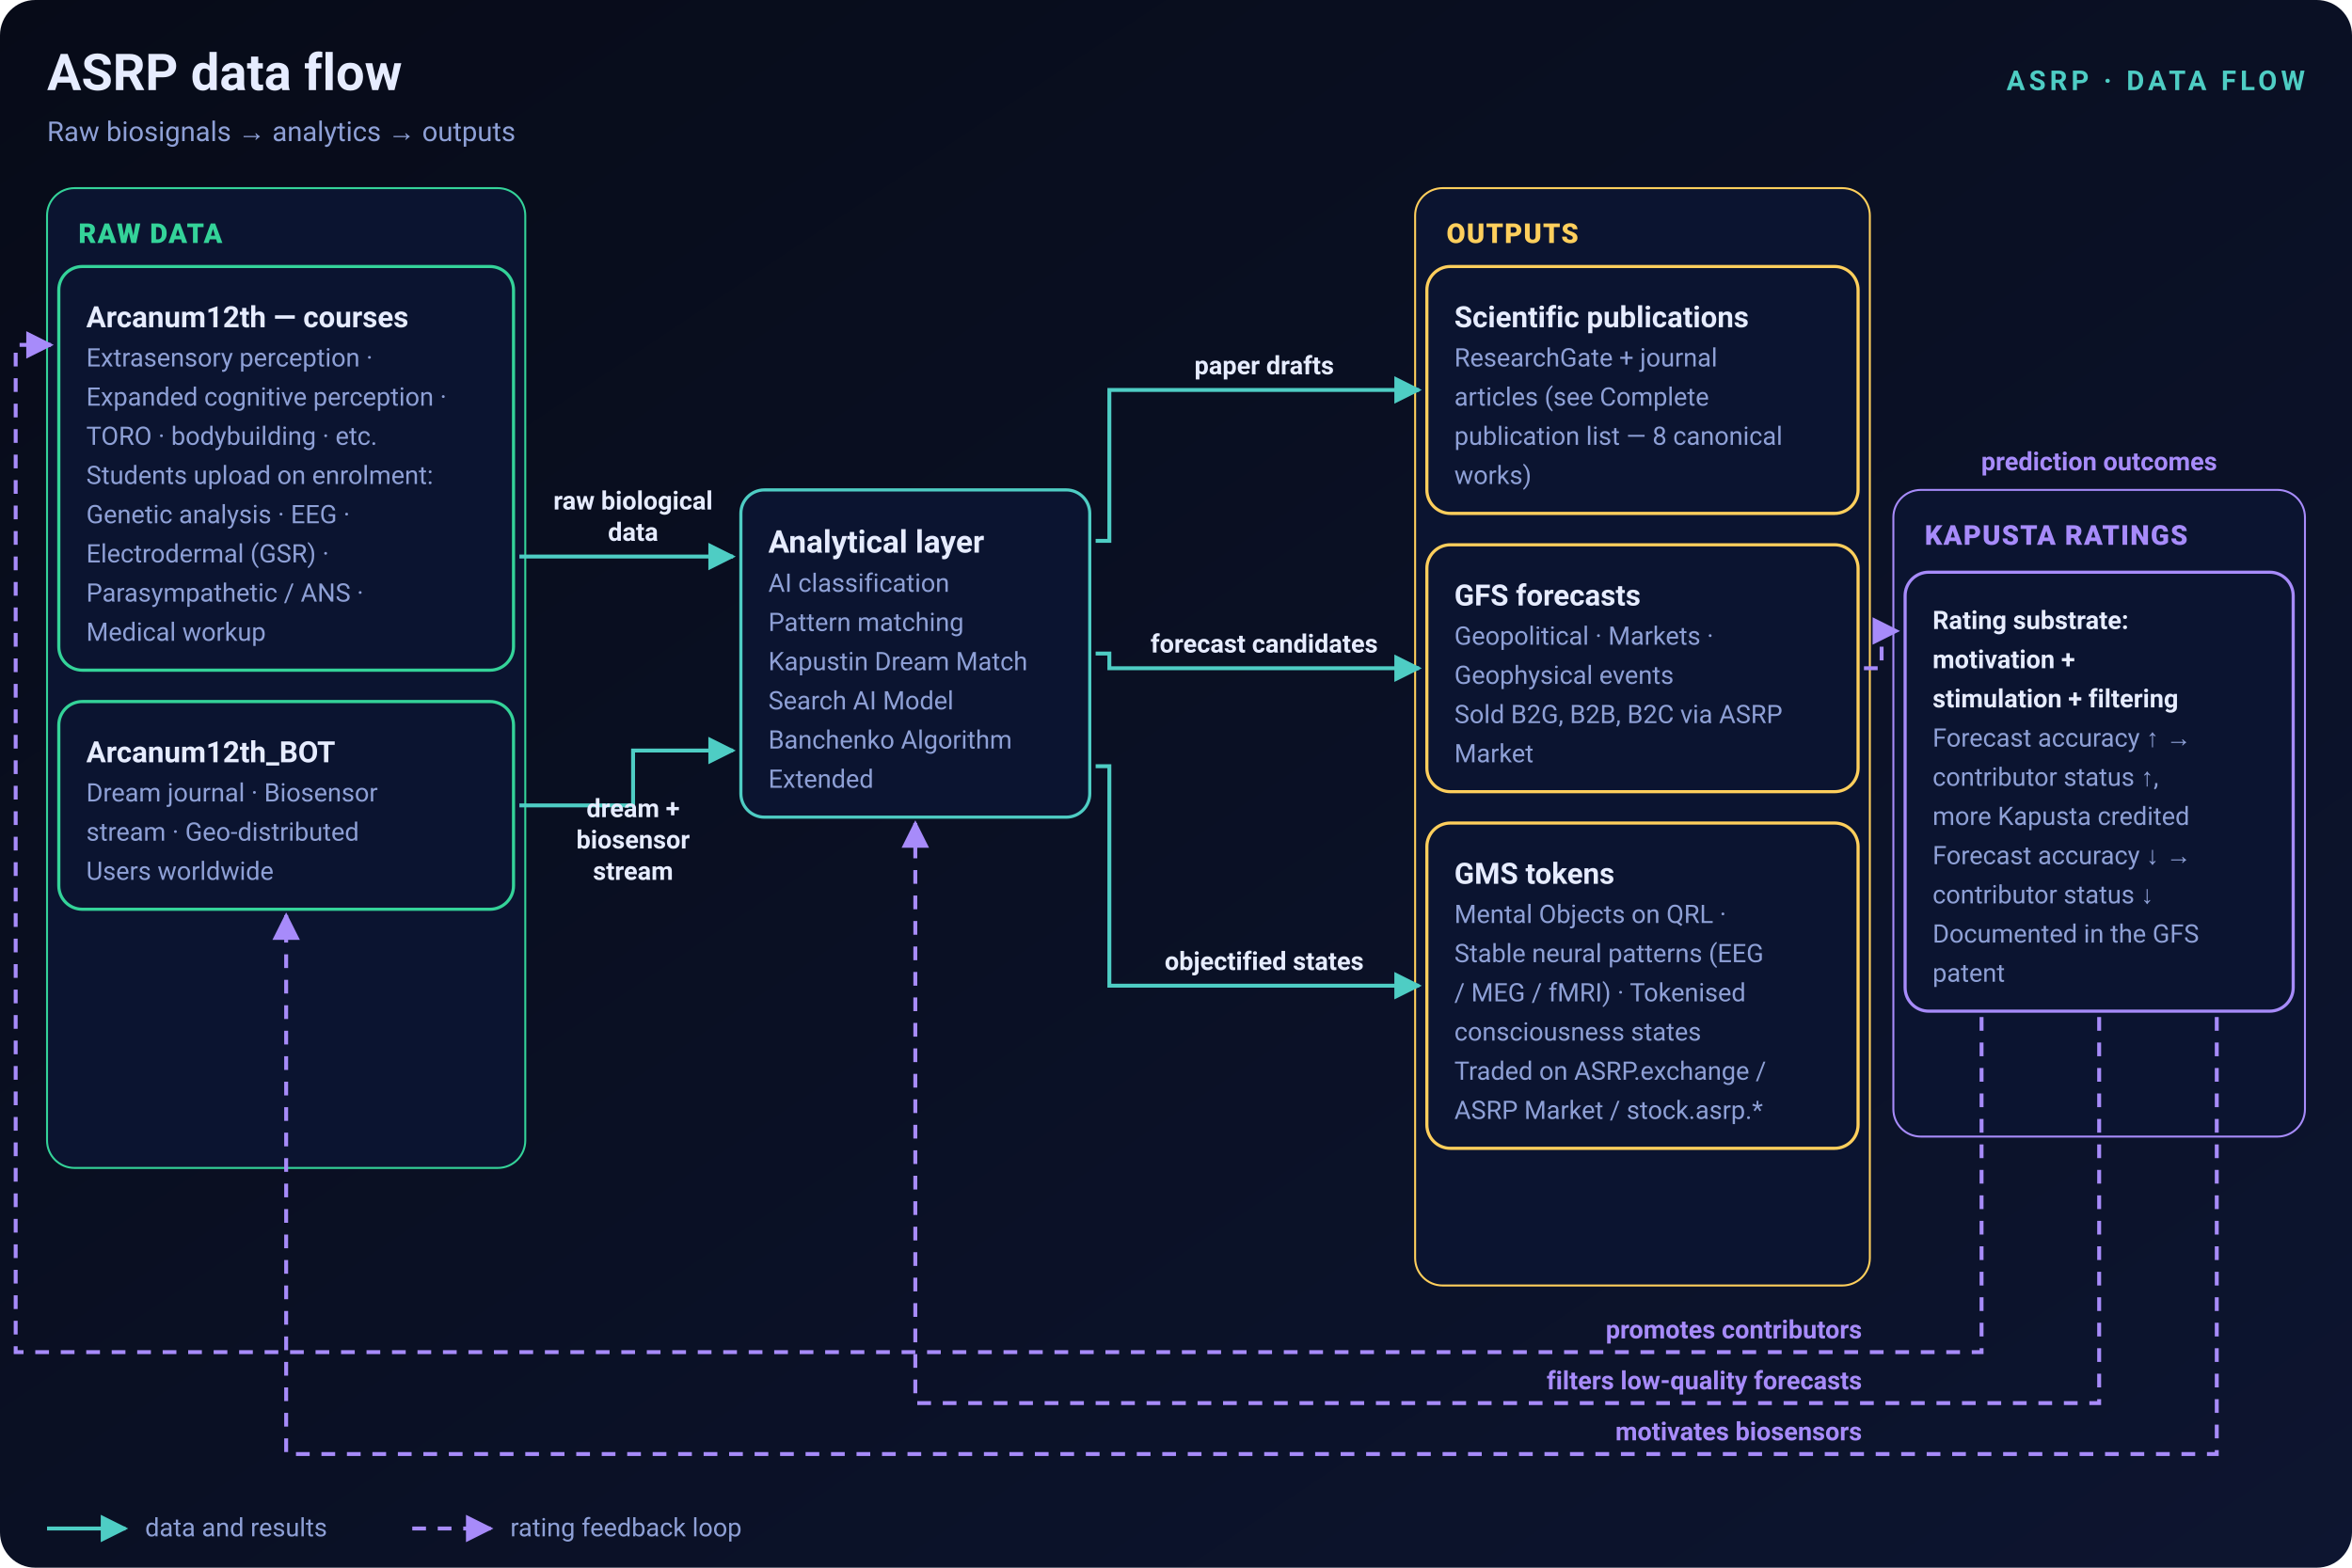
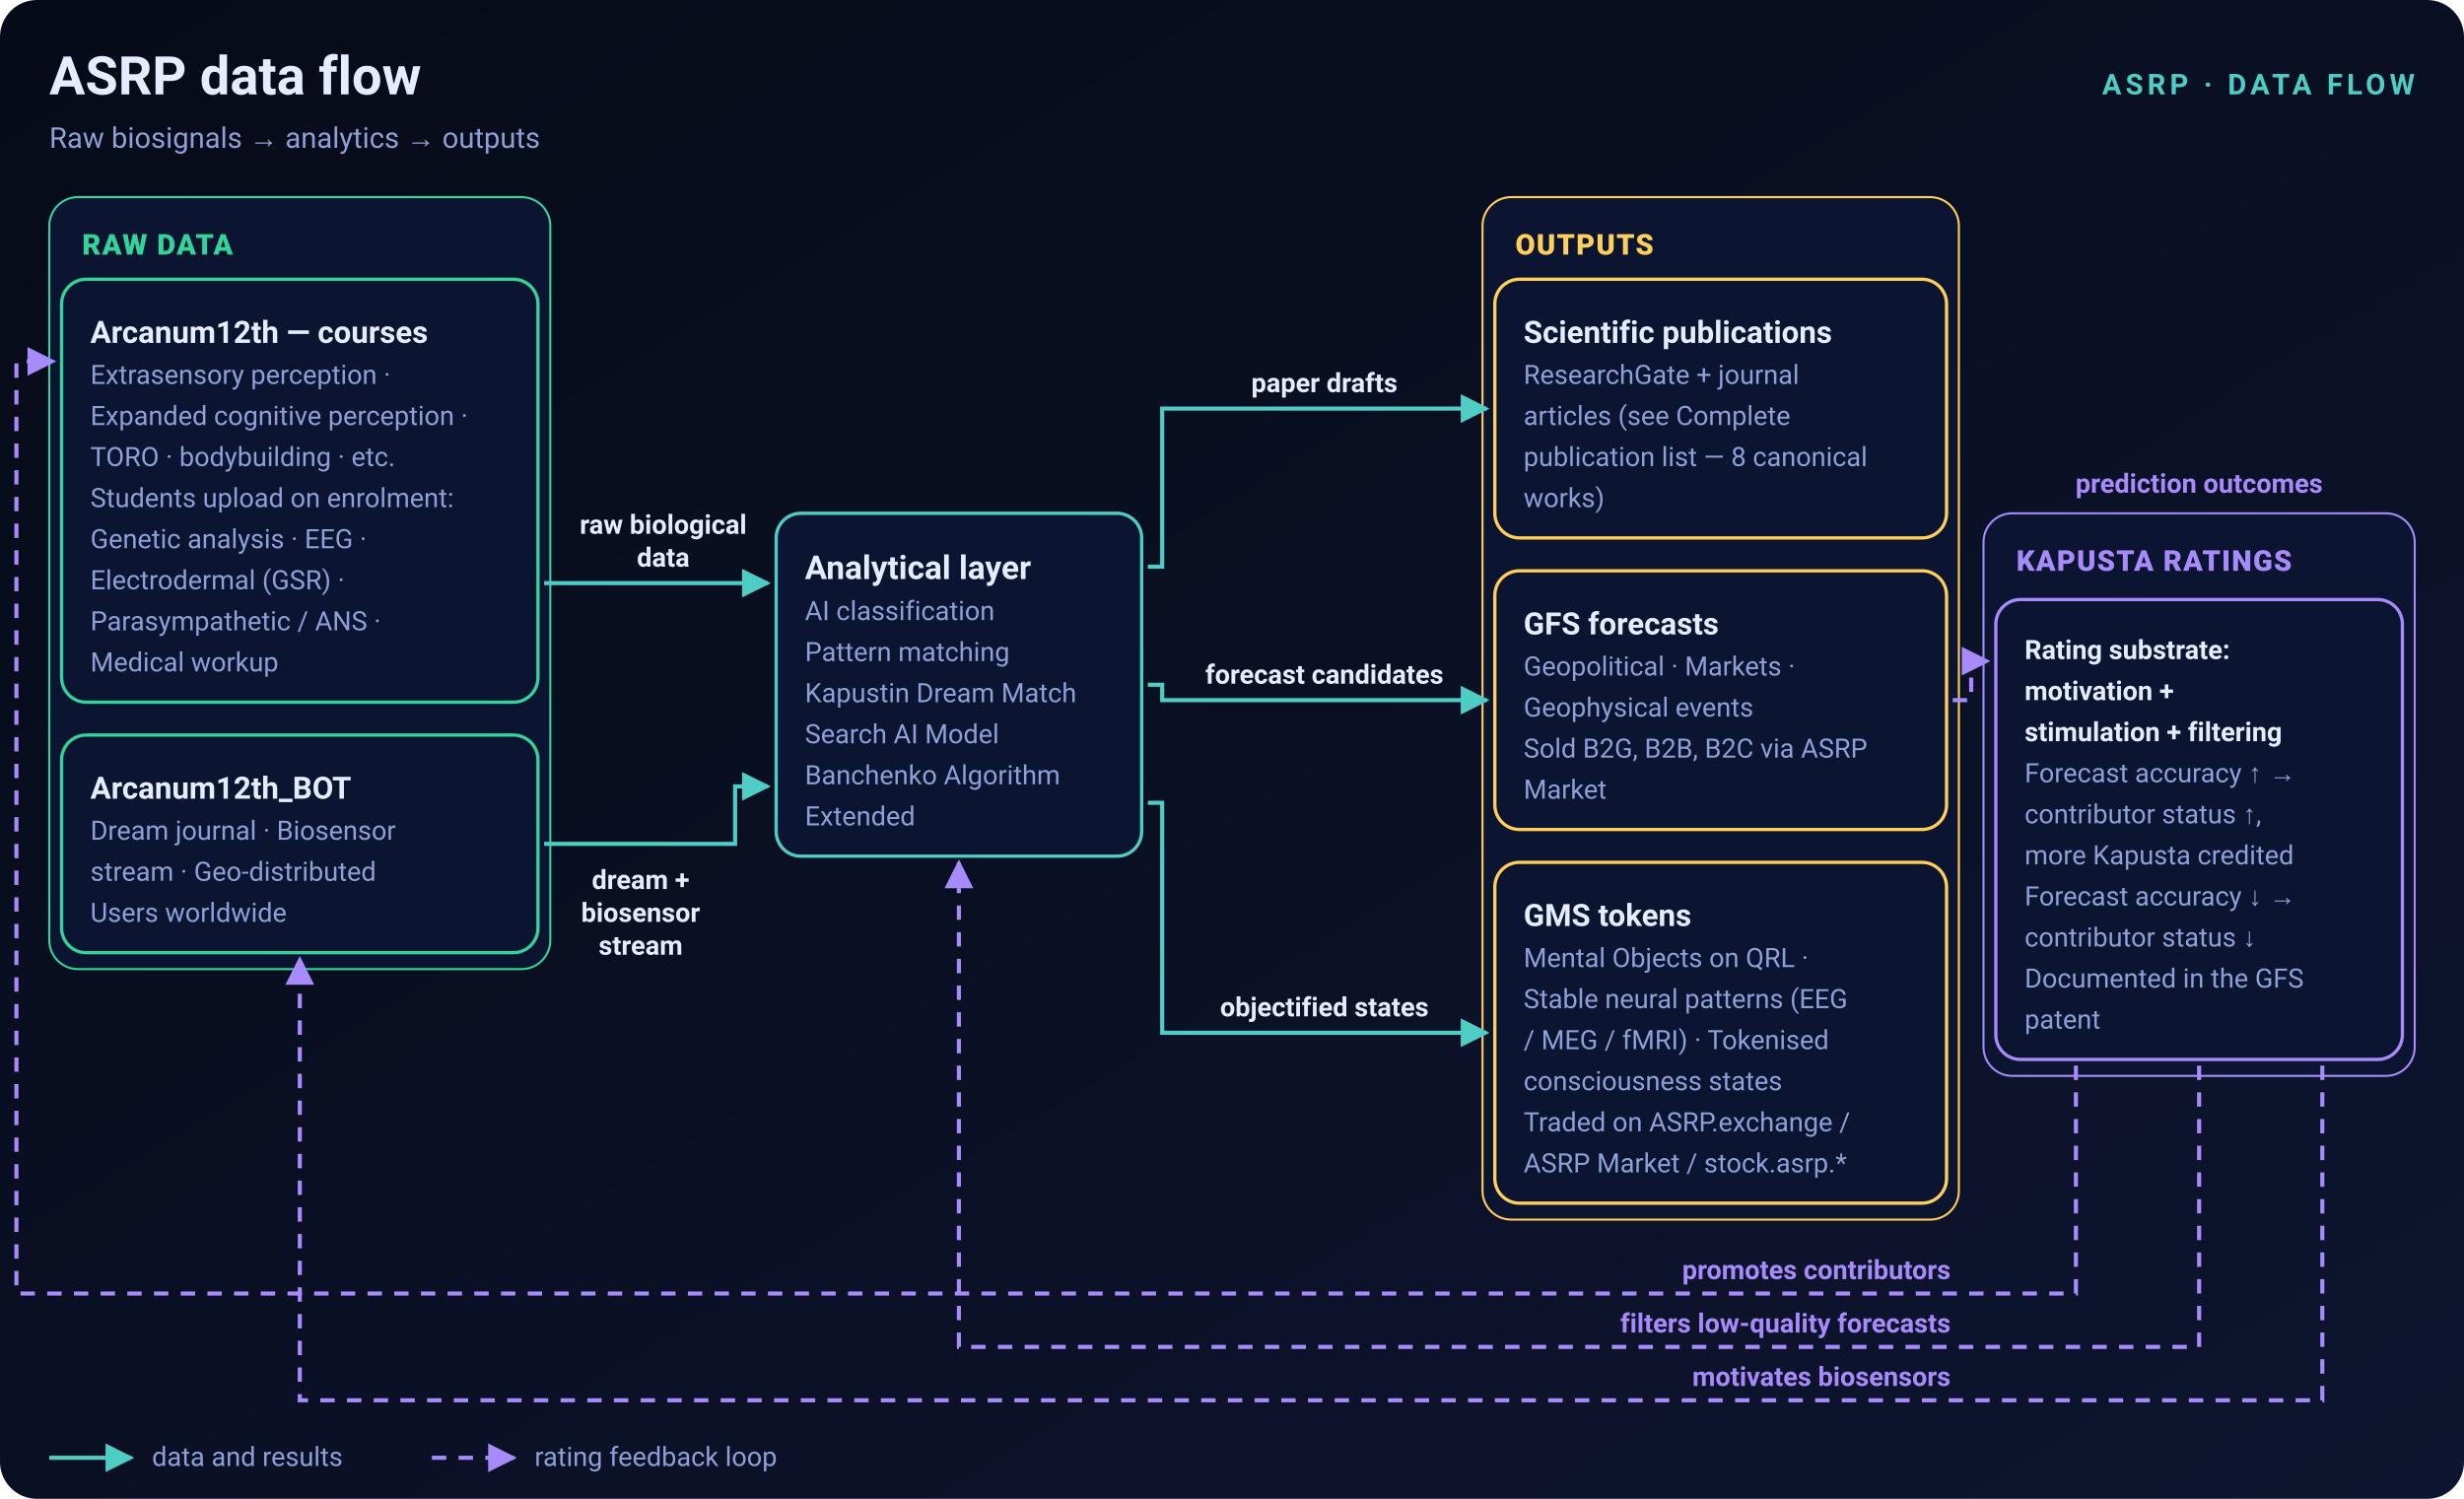
- <svg xmlns="http://www.w3.org/2000/svg" viewBox="0 0 1200 800" width="1200" height="800" role="img" aria-labelledby="t d">
+ <svg xmlns="http://www.w3.org/2000/svg" viewBox="0 0 1200 730" width="1200" height="730" role="img" aria-labelledby="t d">
  <defs>
    <linearGradient id="bg" x1="0" y1="0" x2="1" y2="1">
      <stop offset="0" stop-color="#070b18" />
      <stop offset="1" stop-color="#0d1530" />
    </linearGradient>
    <filter id="glow" x="-50%" y="-50%" width="200%" height="200%">
      <feGaussianBlur stdDeviation="3" result="b" />
      <feMerge>
        <feMergeNode in="b" />
        <feMergeNode in="SourceGraphic" />
      </feMerge>
    </filter>
  </defs>
-   <rect width="1200" height="800" rx="18" fill="url(#bg)" />
+   <rect width="1200" height="730" rx="18" fill="url(#bg)" />
  <text x="24" y="46" font-family="'Segoe UI', Roboto, 'Helvetica Neue', Arial, sans-serif" font-size="26" fill="#e6ecff" text-anchor="start" font-weight="700">ASRP data flow</text>
  <text x="24" y="72" font-family="'Segoe UI', Roboto, 'Helvetica Neue', Arial, sans-serif" font-size="14" fill="#8ea0d6" text-anchor="start" font-weight="400">Raw biosignals → analytics → outputs</text>
  <text x="1176" y="46" font-family="'Segoe UI', Roboto, 'Helvetica Neue', Arial, sans-serif" font-size="14" fill="#4ecdc4" text-anchor="end" font-weight="700" letter-spacing="2">ASRP · DATA FLOW</text>
-   <rect x="24" y="96" width="244" height="500" rx="14" fill="#0b1430" fill-opacity="1.0" stroke="#34d399" />
+   <rect x="24" y="96" width="244" height="376" rx="14" fill="#0b1430" fill-opacity="1.0" stroke="#34d399" />
  <text x="40" y="124" font-family="'Segoe UI', Roboto, 'Helvetica Neue', Arial, sans-serif" font-size="14" fill="#34d399" text-anchor="start" font-weight="800" letter-spacing="0.6">RAW DATA</text>
-   <rect x="722" y="96" width="232" height="560" rx="14" fill="#0b1430" fill-opacity="1.0" stroke="#ffcf5c" />
+   <rect x="722" y="96" width="232" height="498" rx="14" fill="#0b1430" fill-opacity="1.0" stroke="#ffcf5c" />
  <text x="738" y="124" font-family="'Segoe UI', Roboto, 'Helvetica Neue', Arial, sans-serif" font-size="14" fill="#ffcf5c" text-anchor="start" font-weight="800" letter-spacing="0.6">OUTPUTS</text>
-   <rect x="966" y="250" width="210" height="330" rx="14" fill="#0b1430" fill-opacity="1.0" stroke="#a78bfa" />
+   <rect x="966" y="250" width="210" height="274" rx="14" fill="#0b1430" fill-opacity="1.0" stroke="#a78bfa" />
  <text x="982" y="278" font-family="'Segoe UI', Roboto, 'Helvetica Neue', Arial, sans-serif" font-size="14" fill="#a78bfa" text-anchor="start" font-weight="800" letter-spacing="0.6">KAPUSTA RATINGS</text>
  <rect x="30" y="136" width="232" height="206" rx="12" fill="#0b1430" stroke="#34d399" stroke-width="1.6" />
  <text x="44" y="167.0" font-family="'Segoe UI', Roboto, 'Helvetica Neue', Arial, sans-serif" font-size="15" fill="#e6ecff" text-anchor="start" font-weight="700">Arcanum12th — courses</text>
  <text x="44" y="187.0" font-family="'Segoe UI', Roboto, 'Helvetica Neue', Arial, sans-serif" font-size="13" fill="#8ea0d6" text-anchor="start" font-weight="400">Extrasensory perception ·</text>
  <text x="44" y="207.0" font-family="'Segoe UI', Roboto, 'Helvetica Neue', Arial, sans-serif" font-size="13" fill="#8ea0d6" text-anchor="start" font-weight="400">Expanded cognitive perception ·</text>
  <text x="44" y="227.0" font-family="'Segoe UI', Roboto, 'Helvetica Neue', Arial, sans-serif" font-size="13" fill="#8ea0d6" text-anchor="start" font-weight="400">TORO · bodybuilding · etc.</text>
  <text x="44" y="247.0" font-family="'Segoe UI', Roboto, 'Helvetica Neue', Arial, sans-serif" font-size="13" fill="#8ea0d6" text-anchor="start" font-weight="400">Students upload on enrolment:</text>
  <text x="44" y="267.0" font-family="'Segoe UI', Roboto, 'Helvetica Neue', Arial, sans-serif" font-size="13" fill="#8ea0d6" text-anchor="start" font-weight="400">Genetic analysis · EEG ·</text>
  <text x="44" y="287.0" font-family="'Segoe UI', Roboto, 'Helvetica Neue', Arial, sans-serif" font-size="13" fill="#8ea0d6" text-anchor="start" font-weight="400">Electrodermal (GSR) ·</text>
  <text x="44" y="307.0" font-family="'Segoe UI', Roboto, 'Helvetica Neue', Arial, sans-serif" font-size="13" fill="#8ea0d6" text-anchor="start" font-weight="400">Parasympathetic / ANS ·</text>
  <text x="44" y="327.0" font-family="'Segoe UI', Roboto, 'Helvetica Neue', Arial, sans-serif" font-size="13" fill="#8ea0d6" text-anchor="start" font-weight="400">Medical workup</text>
  <rect x="30" y="358" width="232" height="106" rx="12" fill="#0b1430" stroke="#34d399" stroke-width="1.6" />
  <text x="44" y="389.0" font-family="'Segoe UI', Roboto, 'Helvetica Neue', Arial, sans-serif" font-size="15" fill="#e6ecff" text-anchor="start" font-weight="700">Arcanum12th_BOT</text>
  <text x="44" y="409.0" font-family="'Segoe UI', Roboto, 'Helvetica Neue', Arial, sans-serif" font-size="13" fill="#8ea0d6" text-anchor="start" font-weight="400">Dream journal · Biosensor</text>
  <text x="44" y="429.0" font-family="'Segoe UI', Roboto, 'Helvetica Neue', Arial, sans-serif" font-size="13" fill="#8ea0d6" text-anchor="start" font-weight="400">stream · Geo-distributed</text>
  <text x="44" y="449.0" font-family="'Segoe UI', Roboto, 'Helvetica Neue', Arial, sans-serif" font-size="13" fill="#8ea0d6" text-anchor="start" font-weight="400">Users worldwide</text>
  <rect x="378" y="250" width="178" height="167" rx="12" fill="#0b1430" stroke="#4ecdc4" stroke-width="1.6" />
  <text x="392" y="282.0" font-family="'Segoe UI', Roboto, 'Helvetica Neue', Arial, sans-serif" font-size="16" fill="#e6ecff" text-anchor="start" font-weight="700">Analytical layer</text>
  <text x="392" y="302.0" font-family="'Segoe UI', Roboto, 'Helvetica Neue', Arial, sans-serif" font-size="13" fill="#8ea0d6" text-anchor="start" font-weight="400">AI classification</text>
  <text x="392" y="322.0" font-family="'Segoe UI', Roboto, 'Helvetica Neue', Arial, sans-serif" font-size="13" fill="#8ea0d6" text-anchor="start" font-weight="400">Pattern matching</text>
  <text x="392" y="342.0" font-family="'Segoe UI', Roboto, 'Helvetica Neue', Arial, sans-serif" font-size="13" fill="#8ea0d6" text-anchor="start" font-weight="400">Kapustin Dream Match</text>
  <text x="392" y="362.0" font-family="'Segoe UI', Roboto, 'Helvetica Neue', Arial, sans-serif" font-size="13" fill="#8ea0d6" text-anchor="start" font-weight="400">Search AI Model</text>
  <text x="392" y="382.0" font-family="'Segoe UI', Roboto, 'Helvetica Neue', Arial, sans-serif" font-size="13" fill="#8ea0d6" text-anchor="start" font-weight="400">Banchenko Algorithm</text>
  <text x="392" y="402.0" font-family="'Segoe UI', Roboto, 'Helvetica Neue', Arial, sans-serif" font-size="13" fill="#8ea0d6" text-anchor="start" font-weight="400">Extended</text>
  <rect x="728" y="136" width="220" height="126" rx="12" fill="#0b1430" stroke="#ffcf5c" stroke-width="1.6" />
  <text x="742" y="167.0" font-family="'Segoe UI', Roboto, 'Helvetica Neue', Arial, sans-serif" font-size="15" fill="#e6ecff" text-anchor="start" font-weight="700">Scientific publications</text>
  <text x="742" y="187.0" font-family="'Segoe UI', Roboto, 'Helvetica Neue', Arial, sans-serif" font-size="13" fill="#8ea0d6" text-anchor="start" font-weight="400">ResearchGate + journal</text>
  <text x="742" y="207.0" font-family="'Segoe UI', Roboto, 'Helvetica Neue', Arial, sans-serif" font-size="13" fill="#8ea0d6" text-anchor="start" font-weight="400">articles (see Complete</text>
  <text x="742" y="227.0" font-family="'Segoe UI', Roboto, 'Helvetica Neue', Arial, sans-serif" font-size="13" fill="#8ea0d6" text-anchor="start" font-weight="400">publication list — 8 canonical</text>
  <text x="742" y="247.0" font-family="'Segoe UI', Roboto, 'Helvetica Neue', Arial, sans-serif" font-size="13" fill="#8ea0d6" text-anchor="start" font-weight="400">works)</text>
  <rect x="728" y="278" width="220" height="126" rx="12" fill="#0b1430" stroke="#ffcf5c" stroke-width="1.6" />
  <text x="742" y="309.0" font-family="'Segoe UI', Roboto, 'Helvetica Neue', Arial, sans-serif" font-size="15" fill="#e6ecff" text-anchor="start" font-weight="700">GFS forecasts</text>
  <text x="742" y="329.0" font-family="'Segoe UI', Roboto, 'Helvetica Neue', Arial, sans-serif" font-size="13" fill="#8ea0d6" text-anchor="start" font-weight="400">Geopolitical · Markets ·</text>
  <text x="742" y="349.0" font-family="'Segoe UI', Roboto, 'Helvetica Neue', Arial, sans-serif" font-size="13" fill="#8ea0d6" text-anchor="start" font-weight="400">Geophysical events</text>
  <text x="742" y="369.0" font-family="'Segoe UI', Roboto, 'Helvetica Neue', Arial, sans-serif" font-size="13" fill="#8ea0d6" text-anchor="start" font-weight="400">Sold B2G, B2B, B2C via ASRP</text>
  <text x="742" y="389.0" font-family="'Segoe UI', Roboto, 'Helvetica Neue', Arial, sans-serif" font-size="13" fill="#8ea0d6" text-anchor="start" font-weight="400">Market</text>
  <rect x="728" y="420" width="220" height="166" rx="12" fill="#0b1430" stroke="#ffcf5c" stroke-width="1.6" />
  <text x="742" y="451.0" font-family="'Segoe UI', Roboto, 'Helvetica Neue', Arial, sans-serif" font-size="15" fill="#e6ecff" text-anchor="start" font-weight="700">GMS tokens</text>
  <text x="742" y="471.0" font-family="'Segoe UI', Roboto, 'Helvetica Neue', Arial, sans-serif" font-size="13" fill="#8ea0d6" text-anchor="start" font-weight="400">Mental Objects on QRL ·</text>
  <text x="742" y="491.0" font-family="'Segoe UI', Roboto, 'Helvetica Neue', Arial, sans-serif" font-size="13" fill="#8ea0d6" text-anchor="start" font-weight="400">Stable neural patterns (EEG</text>
  <text x="742" y="511.0" font-family="'Segoe UI', Roboto, 'Helvetica Neue', Arial, sans-serif" font-size="13" fill="#8ea0d6" text-anchor="start" font-weight="400">/ MEG / fMRI) · Tokenised</text>
  <text x="742" y="531.0" font-family="'Segoe UI', Roboto, 'Helvetica Neue', Arial, sans-serif" font-size="13" fill="#8ea0d6" text-anchor="start" font-weight="400">consciousness states</text>
  <text x="742" y="551.0" font-family="'Segoe UI', Roboto, 'Helvetica Neue', Arial, sans-serif" font-size="13" fill="#8ea0d6" text-anchor="start" font-weight="400">Traded on ASRP.exchange /</text>
  <text x="742" y="571.0" font-family="'Segoe UI', Roboto, 'Helvetica Neue', Arial, sans-serif" font-size="13" fill="#8ea0d6" text-anchor="start" font-weight="400">ASRP Market / stock.asrp.*</text>
  <rect x="972" y="292" width="198" height="224" rx="12" fill="#0b1430" stroke="#a78bfa" stroke-width="1.6" />
  <text x="986" y="321.0" font-family="'Segoe UI', Roboto, 'Helvetica Neue', Arial, sans-serif" font-size="13" fill="#e6ecff" text-anchor="start" font-weight="700">Rating substrate:</text>
  <text x="986" y="341.0" font-family="'Segoe UI', Roboto, 'Helvetica Neue', Arial, sans-serif" font-size="13" fill="#e6ecff" text-anchor="start" font-weight="700">motivation +</text>
  <text x="986" y="361.0" font-family="'Segoe UI', Roboto, 'Helvetica Neue', Arial, sans-serif" font-size="13" fill="#e6ecff" text-anchor="start" font-weight="700">stimulation + filtering</text>
  <text x="986" y="381.0" font-family="'Segoe UI', Roboto, 'Helvetica Neue', Arial, sans-serif" font-size="13" fill="#8ea0d6" text-anchor="start" font-weight="400">Forecast accuracy ↑ →</text>
  <text x="986" y="401.0" font-family="'Segoe UI', Roboto, 'Helvetica Neue', Arial, sans-serif" font-size="13" fill="#8ea0d6" text-anchor="start" font-weight="400">contributor status ↑,</text>
  <text x="986" y="421.0" font-family="'Segoe UI', Roboto, 'Helvetica Neue', Arial, sans-serif" font-size="13" fill="#8ea0d6" text-anchor="start" font-weight="400">more Kapusta credited</text>
  <text x="986" y="441.0" font-family="'Segoe UI', Roboto, 'Helvetica Neue', Arial, sans-serif" font-size="13" fill="#8ea0d6" text-anchor="start" font-weight="400">Forecast accuracy ↓ →</text>
  <text x="986" y="461.0" font-family="'Segoe UI', Roboto, 'Helvetica Neue', Arial, sans-serif" font-size="13" fill="#8ea0d6" text-anchor="start" font-weight="400">contributor status ↓</text>
  <text x="986" y="481.0" font-family="'Segoe UI', Roboto, 'Helvetica Neue', Arial, sans-serif" font-size="13" fill="#8ea0d6" text-anchor="start" font-weight="400">Documented in the GFS</text>
  <text x="986" y="501.0" font-family="'Segoe UI', Roboto, 'Helvetica Neue', Arial, sans-serif" font-size="13" fill="#8ea0d6" text-anchor="start" font-weight="400">patent</text>
  <defs>
    <marker id="m4ecdc4" viewBox="0 0 10 10" refX="9" refY="5" markerWidth="7" markerHeight="7" orient="auto">
      <path d="M0,0 L10,5 L0,10z" fill="#4ecdc4" />
    </marker>
  </defs>
  <path d="M265.0,284.0 L374.0,284.0" fill="none" stroke="#4ecdc4" stroke-width="2" marker-end="url(#m4ecdc4)" />
  <text x="323.0" y="260.0" font-family="'Segoe UI', Roboto, 'Helvetica Neue', Arial, sans-serif" font-size="13" fill="#e6ecff" text-anchor="middle" font-weight="600">raw biological</text>
  <text x="323.0" y="276.0" font-family="'Segoe UI', Roboto, 'Helvetica Neue', Arial, sans-serif" font-size="13" fill="#e6ecff" text-anchor="middle" font-weight="600">data</text>
-   <path d="M265.0,411.0 L323.0,411.0 L323.0,383.0 L374.0,383.0" fill="none" stroke="#4ecdc4" stroke-width="2" marker-end="url(#m4ecdc4)" />
-   <text x="323.0" y="417.0" font-family="'Segoe UI', Roboto, 'Helvetica Neue', Arial, sans-serif" font-size="13" fill="#e6ecff" text-anchor="middle" font-weight="600">dream +</text>
-   <text x="323.0" y="433.0" font-family="'Segoe UI', Roboto, 'Helvetica Neue', Arial, sans-serif" font-size="13" fill="#e6ecff" text-anchor="middle" font-weight="600">biosensor</text>
-   <text x="323.0" y="449.0" font-family="'Segoe UI', Roboto, 'Helvetica Neue', Arial, sans-serif" font-size="13" fill="#e6ecff" text-anchor="middle" font-weight="600">stream</text>
+   <path d="M265.0,411.0 L358.0,411.0 L358.0,383.0 L374.0,383.0" fill="none" stroke="#4ecdc4" stroke-width="2" marker-end="url(#m4ecdc4)" />
+   <text x="312.0" y="433.0" font-family="'Segoe UI', Roboto, 'Helvetica Neue', Arial, sans-serif" font-size="13" fill="#e6ecff" text-anchor="middle" font-weight="600">dream +</text>
+   <text x="312.0" y="449.0" font-family="'Segoe UI', Roboto, 'Helvetica Neue', Arial, sans-serif" font-size="13" fill="#e6ecff" text-anchor="middle" font-weight="600">biosensor</text>
+   <text x="312.0" y="465.0" font-family="'Segoe UI', Roboto, 'Helvetica Neue', Arial, sans-serif" font-size="13" fill="#e6ecff" text-anchor="middle" font-weight="600">stream</text>
  <path d="M559.0,276.0 L566.0,276.0 L566.0,199.0 L724.0,199.0" fill="none" stroke="#4ecdc4" stroke-width="2" marker-end="url(#m4ecdc4)" />
  <text x="645.0" y="191.0" font-family="'Segoe UI', Roboto, 'Helvetica Neue', Arial, sans-serif" font-size="13" fill="#e6ecff" text-anchor="middle" font-weight="600">paper drafts</text>
  <path d="M559.0,333.5 L566.0,333.5 L566.0,341.0 L724.0,341.0" fill="none" stroke="#4ecdc4" stroke-width="2" marker-end="url(#m4ecdc4)" />
  <text x="645.0" y="333.0" font-family="'Segoe UI', Roboto, 'Helvetica Neue', Arial, sans-serif" font-size="13" fill="#e6ecff" text-anchor="middle" font-weight="600">forecast candidates</text>
  <path d="M559.0,391.0 L566.0,391.0 L566.0,503.0 L724.0,503.0" fill="none" stroke="#4ecdc4" stroke-width="2" marker-end="url(#m4ecdc4)" />
  <text x="645.0" y="495.0" font-family="'Segoe UI', Roboto, 'Helvetica Neue', Arial, sans-serif" font-size="13" fill="#e6ecff" text-anchor="middle" font-weight="600">objectified states</text>
  <defs>
    <marker id="ma78bfa" viewBox="0 0 10 10" refX="9" refY="5" markerWidth="7" markerHeight="7" orient="auto">
      <path d="M0,0 L10,5 L0,10z" fill="#a78bfa" />
    </marker>
  </defs>
  <path d="M951.0,341.0 L960.0,341.0 L960.0,322.0 L968.0,322.0" fill="none" stroke="#a78bfa" stroke-width="2" stroke-dasharray="7 6" marker-end="url(#ma78bfa)">
    <animate attributeName="stroke-dashoffset" from="26" to="0" dur="1.6s" repeatCount="indefinite" />
  </path>
  <text x="1071" y="240" font-family="'Segoe UI', Roboto, 'Helvetica Neue', Arial, sans-serif" font-size="13" fill="#a78bfa" text-anchor="middle" font-weight="600">prediction outcomes</text>
-   <path d="M1011.0,519.0 L1011.0,690.0 L8.0,690.0 L8.0,176.0 L26.0,176.0" fill="none" stroke="#a78bfa" stroke-width="2" stroke-dasharray="7 6" marker-end="url(#ma78bfa)">
+   <path d="M1011.0,519.0 L1011.0,630.0 L8.0,630.0 L8.0,176.0 L26.0,176.0" fill="none" stroke="#a78bfa" stroke-width="2" stroke-dasharray="7 6" marker-end="url(#ma78bfa)">
    <animate attributeName="stroke-dashoffset" from="26" to="0" dur="1.6s" repeatCount="indefinite" />
  </path>
-   <text x="950" y="683" font-family="'Segoe UI', Roboto, 'Helvetica Neue', Arial, sans-serif" font-size="13" fill="#a78bfa" text-anchor="end" font-weight="600">promotes contributors</text>
-   <path d="M1071.0,519.0 L1071.0,716.0 L467.0,716.0 L467.0,420.0" fill="none" stroke="#a78bfa" stroke-width="2" stroke-dasharray="7 6" marker-end="url(#ma78bfa)">
+   <text x="950" y="623" font-family="'Segoe UI', Roboto, 'Helvetica Neue', Arial, sans-serif" font-size="13" fill="#a78bfa" text-anchor="end" font-weight="600">promotes contributors</text>
+   <path d="M1071.0,519.0 L1071.0,656.0 L467.0,656.0 L467.0,420.0" fill="none" stroke="#a78bfa" stroke-width="2" stroke-dasharray="7 6" marker-end="url(#ma78bfa)">
    <animate attributeName="stroke-dashoffset" from="26" to="0" dur="1.6s" repeatCount="indefinite" />
  </path>
-   <text x="950" y="709" font-family="'Segoe UI', Roboto, 'Helvetica Neue', Arial, sans-serif" font-size="13" fill="#a78bfa" text-anchor="end" font-weight="600">filters low-quality forecasts</text>
-   <path d="M1131.0,519.0 L1131.0,742.0 L146.0,742.0 L146.0,467.0" fill="none" stroke="#a78bfa" stroke-width="2" stroke-dasharray="7 6" marker-end="url(#ma78bfa)">
+   <text x="950" y="649" font-family="'Segoe UI', Roboto, 'Helvetica Neue', Arial, sans-serif" font-size="13" fill="#a78bfa" text-anchor="end" font-weight="600">filters low-quality forecasts</text>
+   <path d="M1131.0,519.0 L1131.0,682.0 L146.0,682.0 L146.0,467.0" fill="none" stroke="#a78bfa" stroke-width="2" stroke-dasharray="7 6" marker-end="url(#ma78bfa)">
    <animate attributeName="stroke-dashoffset" from="26" to="0" dur="1.6s" repeatCount="indefinite" />
  </path>
-   <text x="950" y="735" font-family="'Segoe UI', Roboto, 'Helvetica Neue', Arial, sans-serif" font-size="13" fill="#a78bfa" text-anchor="end" font-weight="600">motivates biosensors</text>
-   <line x1="24" y1="780" x2="64" y2="780" stroke="#4ecdc4" stroke-width="2" marker-end="url(#m4ecdc4)" />
-   <text x="74" y="784" font-family="'Segoe UI', Roboto, 'Helvetica Neue', Arial, sans-serif" font-size="13" fill="#8ea0d6" text-anchor="start" font-weight="400">data and results</text>
-   <line x1="210.34" y1="780" x2="250.34" y2="780" stroke="#a78bfa" stroke-width="2" stroke-dasharray="7 6" marker-end="url(#ma78bfa)" />
-   <text x="260.34" y="784" font-family="'Segoe UI', Roboto, 'Helvetica Neue', Arial, sans-serif" font-size="13" fill="#8ea0d6" text-anchor="start" font-weight="400">rating feedback loop</text>
+   <text x="950" y="675" font-family="'Segoe UI', Roboto, 'Helvetica Neue', Arial, sans-serif" font-size="13" fill="#a78bfa" text-anchor="end" font-weight="600">motivates biosensors</text>
+   <line x1="24" y1="710" x2="64" y2="710" stroke="#4ecdc4" stroke-width="2" marker-end="url(#m4ecdc4)" />
+   <text x="74" y="714" font-family="'Segoe UI', Roboto, 'Helvetica Neue', Arial, sans-serif" font-size="13" fill="#8ea0d6" text-anchor="start" font-weight="400">data and results</text>
+   <line x1="210.34" y1="710" x2="250.34" y2="710" stroke="#a78bfa" stroke-width="2" stroke-dasharray="7 6" marker-end="url(#ma78bfa)" />
+   <text x="260.34" y="714" font-family="'Segoe UI', Roboto, 'Helvetica Neue', Arial, sans-serif" font-size="13" fill="#8ea0d6" text-anchor="start" font-weight="400">rating feedback loop</text>
</svg>
